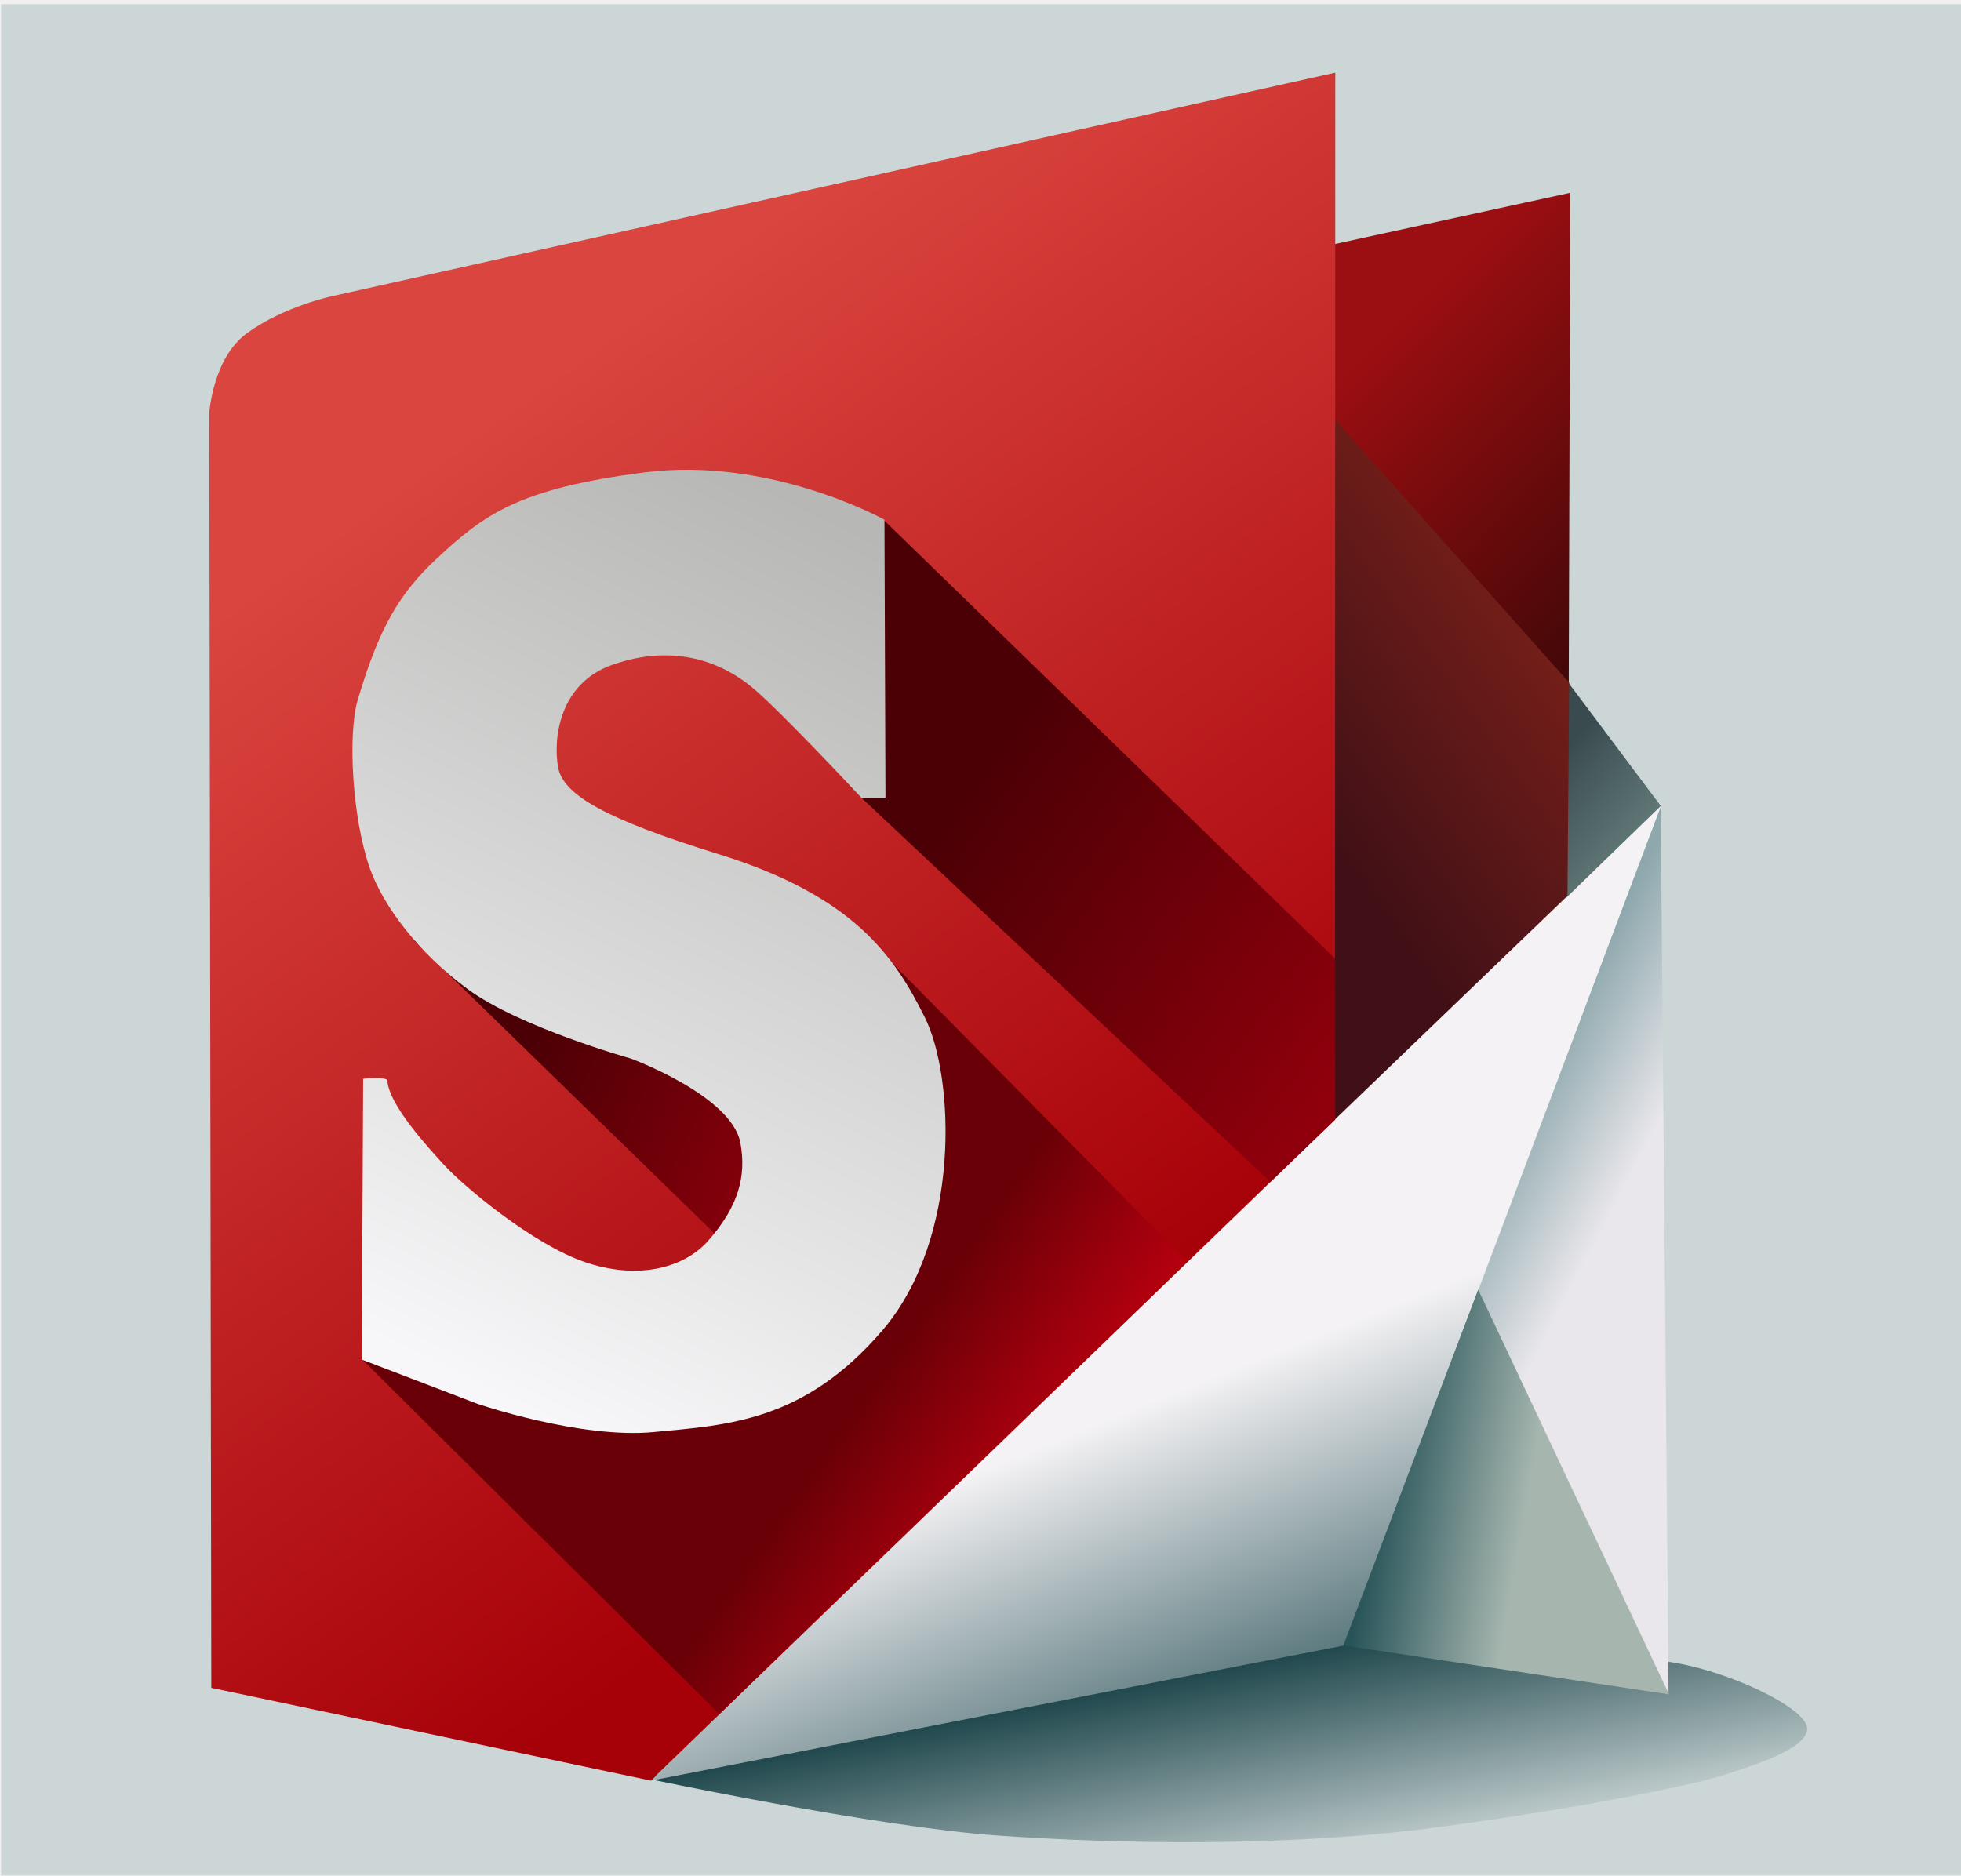
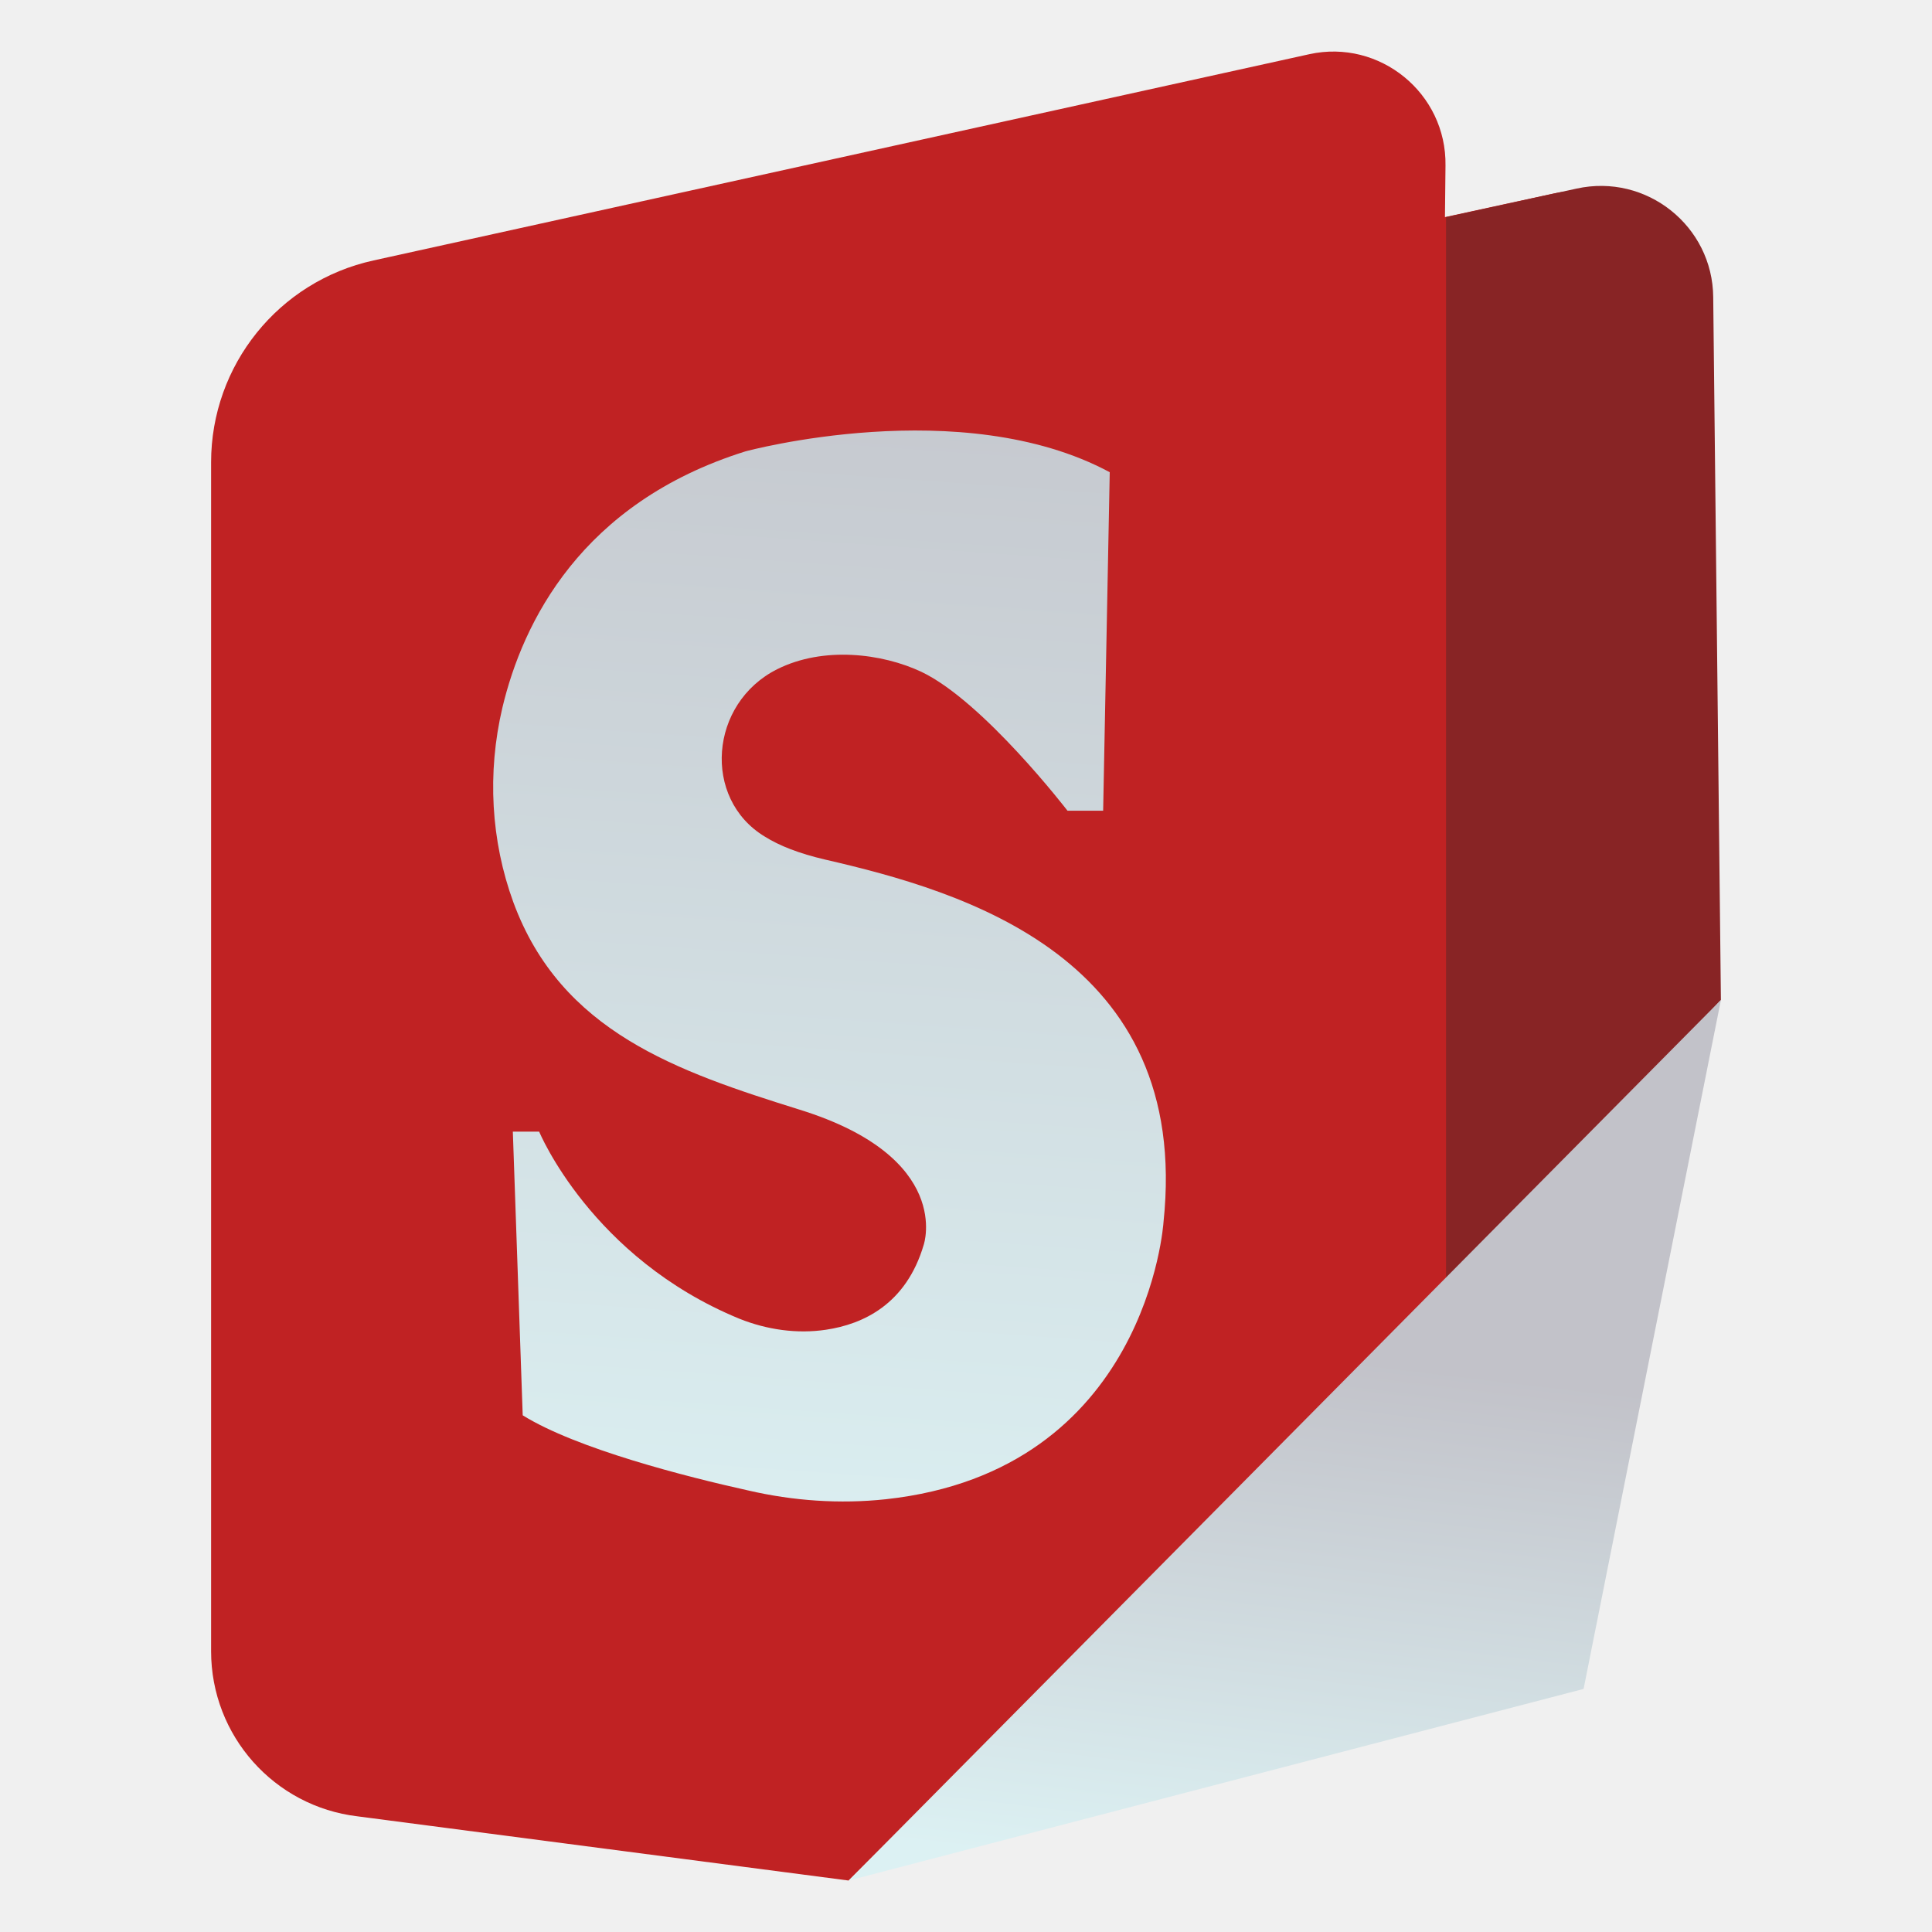
- <svg xmlns="http://www.w3.org/2000/svg" xmlns:xlink="http://www.w3.org/1999/xlink" width="99.538mm" height="95.209mm" viewBox="0 0 99.538 95.209" version="1.1" id="svg745" xml:space="preserve">
-   <defs id="defs742">
-     <linearGradient id="linearGradient72198">
-       <stop style="stop-color:#ccd6d7;stop-opacity:1;" offset="0" id="stop72194" />
-       <stop style="stop-color:#0f3a3f;stop-opacity:1;" offset="1" id="stop72196" />
+ <svg xmlns="http://www.w3.org/2000/svg" version="1.1" id="Layer_1" x="0px" y="0px" viewBox="0 0 512 512" style="enable-background:new 0 0 512 512;" xml:space="preserve">
+   <defs id="defs173">
+     <linearGradient id="XMLID_5_" gradientUnits="userSpaceOnUse" x1="304.496" y1="422.91" x2="316.036" y2="326.263">
+       <stop offset="0" style="stop-color:#DCF1F3" id="stop156" />
+       <stop offset="1" style="stop-color:#C2C2C9" id="stop158" />
    </linearGradient>
-     <linearGradient id="linearGradient71928">
-       <stop style="stop-color:#4b0005;stop-opacity:1;" offset="0" id="stop71924" />
-       <stop style="stop-color:#8f000c;stop-opacity:1;" offset="1" id="stop71926" />
+   </defs>
+   <style type="text/css" id="style150">
+ 	.st0{fill:#FFFFFF;}
+ 	.st1{fill:#C02223;}
+ 	.st2{fill:#882425;}
+ 	.st3{fill:url(#XMLID_5_);}
+ 	.st4{fill:url(#XMLID_7_);}
+ </style>
+   <g id="XMLID_4_">
+     <path id="XMLID_131_" class="st1" d="M 347.014,14.356 98.978,69.023 C 73.825,74.547 55.942,96.792 55.942,122.526 v 315.061 c 0,22.39 16.72,41.145 38.819,43.763 L 224.886,498.36 339.486,384.265 455.766,265.154 453.731,84.87 C 453.44,62.916 433.085,46.632 411.713,51.285 l -28.787,6.252 0.145,-13.667 C 383.362,24.679 365.624,10.285 347.014,14.356 Z" style="stroke-width:1.454" />
+     <path id="XMLID_117_" class="st2" d="m 383.216,57.537 v 285.837 L 456.057,265.009 454.021,78.764 C 453.876,59.863 436.284,45.906 417.819,49.976 Z" style="stroke-width:1.454" />
+     <polygon id="XMLID_18_" class="st3" points="234.7,422.6 368.5,387.7 393.5,262.2 " style="fill:url(#XMLID_5_)" transform="matrix(1.455631,0,0,1.454827,-116.7316,-116.4523)" />
+     <linearGradient id="XMLID_7_" gradientUnits="userSpaceOnUse" x1="223.084" y1="372.756" x2="241.417" y2="114.557" gradientTransform="matrix(1.453904,0,0,1.453904,-116.1998,-116.2047)">
+       <stop offset="0" style="stop-color:#DCF1F3" id="stop163" />
+       <stop offset="1" style="stop-color:#C2C2C9" id="stop165" />
    </linearGradient>
-     <linearGradient id="linearGradient71920">
-       <stop style="stop-color:#4b0005;stop-opacity:1;" offset="0" id="stop71916" />
-       <stop style="stop-color:#8f000c;stop-opacity:1;" offset="1" id="stop71918" />
-     </linearGradient>
-     <linearGradient id="linearGradient69598">
-       <stop style="stop-color:#6a0007;stop-opacity:1;" offset="0" id="stop69594" />
-       <stop style="stop-color:#b8000f;stop-opacity:1;" offset="1" id="stop69596" />
-     </linearGradient>
-     <linearGradient id="linearGradient46361">
-       <stop style="stop-color:#f7f6f8;stop-opacity:1;" offset="0" id="stop46359" />
-       <stop style="stop-color:#b7b7b5;stop-opacity:1;" offset="1" id="stop46357" />
-     </linearGradient>
-     <linearGradient id="linearGradient40554">
-       <stop style="stop-color:#f4f2f4;stop-opacity:1;" offset="0" id="stop40550" />
-       <stop style="stop-color:#57767b;stop-opacity:1;" offset="1" id="stop40552" />
-     </linearGradient>
-     <linearGradient id="linearGradient39095">
-       <stop style="stop-color:#285459;stop-opacity:1;" offset="0" id="stop39093" />
-       <stop style="stop-color:#a6b6af;stop-opacity:1;" offset="1" id="stop39091" />
-     </linearGradient>
-     <linearGradient id="linearGradient36672">
-       <stop style="stop-color:#da453f;stop-opacity:1;" offset="0" id="stop36668" />
-       <stop style="stop-color:#a60008;stop-opacity:1;" offset="1" id="stop36670" />
-     </linearGradient>
-     <linearGradient id="linearGradient19524">
-       <stop style="stop-color:#3a4b4f;stop-opacity:1;" offset="0" id="stop19522" />
-       <stop style="stop-color:#617979;stop-opacity:0.975;" offset="1" id="stop19520" />
-     </linearGradient>
-     <linearGradient id="linearGradient17996">
-       <stop style="stop-color:#401016;stop-opacity:1;" offset="0" id="stop17994" />
-       <stop style="stop-color:#761f19;stop-opacity:1;" offset="1" id="stop17992" />
-     </linearGradient>
-     <linearGradient id="linearGradient15569">
-       <stop style="stop-color:#8ea8ad;stop-opacity:1;" offset="0" id="stop15565" />
-       <stop style="stop-color:#e9e7eb;stop-opacity:1;" offset="1" id="stop15567" />
-     </linearGradient>
-     <linearGradient id="linearGradient15557">
-       <stop style="stop-color:#9b0e11;stop-opacity:1;" offset="0" id="stop15553" />
-       <stop style="stop-color:#370707;stop-opacity:1;" offset="1" id="stop15555" />
-     </linearGradient>
-     <linearGradient xlink:href="#linearGradient15557" id="linearGradient15559" x1="120.067" y1="63.258" x2="135.163" y2="78.079" gradientUnits="userSpaceOnUse" />
-     <linearGradient xlink:href="#linearGradient15569" id="linearGradient15571" x1="127.97" y1="101.661" x2="133.89" y2="104.77" gradientUnits="userSpaceOnUse" />
-     <linearGradient xlink:href="#linearGradient17996" id="linearGradient17998" x1="117.928" y1="86.055" x2="130.674" y2="76.946" gradientUnits="userSpaceOnUse" />
-     <linearGradient xlink:href="#linearGradient19524" id="linearGradient19528" x1="130.982" y1="82.403" x2="135.721" y2="86.452" gradientUnits="userSpaceOnUse" />
-     <linearGradient xlink:href="#linearGradient36672" id="linearGradient36674" x1="63.798" y1="74.818" x2="96.637" y2="120.293" gradientUnits="userSpaceOnUse" />
-     <linearGradient xlink:href="#linearGradient39095" id="linearGradient39097" x1="120.545" y1="124.769" x2="128.042" y2="126.07" gradientUnits="userSpaceOnUse" />
-     <linearGradient xlink:href="#linearGradient40554" id="linearGradient40556" x1="113.846" y1="114.043" x2="119.659" y2="128.502" gradientUnits="userSpaceOnUse" />
-     <linearGradient xlink:href="#linearGradient46361" id="linearGradient46363" x1="73.993" y1="114.139" x2="94.845" y2="71.247" gradientUnits="userSpaceOnUse" />
-     <linearGradient xlink:href="#linearGradient69598" id="linearGradient69600" x1="95.854" y1="114.667" x2="103.778" y2="120.189" gradientUnits="userSpaceOnUse" />
-     <linearGradient xlink:href="#linearGradient71920" id="linearGradient71922" x1="98.58" y1="87.187" x2="118.097" y2="101.194" gradientUnits="userSpaceOnUse" />
-     <linearGradient xlink:href="#linearGradient71928" id="linearGradient71930" x1="78.278" y1="97.433" x2="92.313" y2="104.335" gradientUnits="userSpaceOnUse" />
-     <linearGradient xlink:href="#linearGradient72198" id="linearGradient72200" x1="125.766" y1="138.468" x2="123.333" y2="126.033" gradientUnits="userSpaceOnUse" />
-   </defs>
-   <g id="layer4" style="display:inline" transform="translate(-51.42014,-44.47029)">
-     <rect style="display:inline;fill:#ccd6d7;fill-opacity:1;stroke:none;stroke-width:4.138;stroke-linecap:round;stroke-linejoin:round;stroke-miterlimit:3.2" id="rect72067" width="99.482" height="95" x="51.476" y="44.68" />
-   </g>
-   <g id="layer5" style="display:inline" transform="translate(-51.42014,-44.47029)">
-     <path style="display:inline;fill:url(#linearGradient72200);fill-opacity:1;stroke:none;stroke-width:0.265px;stroke-linecap:butt;stroke-linejoin:miter;stroke-opacity:1" d="m 84.146,134.739 c 0,0 11.721,2.483 17.939,2.917 6.218,0.434 14.753,0.6 22.412,-0.434 8.01,-1.081 13.199,-2.227 14.5,-2.661 1.301,-0.434 4.008,-1.243 4.152,-2.255 0.145,-1.012 -3.47,-2.747 -6.218,-3.326 -2.747,-0.578 -12.724,-1.446 -14.893,-1.446 -2.169,0 -37.893,7.205 -37.893,7.205 z" id="path72192" />
-   </g>
-   <g id="layer2" style="display:inline" transform="translate(-51.42014,-44.47029)">
-     <path style="display:inline;fill:url(#linearGradient40556);fill-opacity:1;stroke:none;stroke-width:0.265px;stroke-linecap:butt;stroke-linejoin:miter;stroke-opacity:1" d="m 84.461,134.867 35.166,-6.857 16.155,-42.738 z" id="path960" />
-     <path style="fill:url(#linearGradient15571);fill-opacity:1;stroke:none;stroke-width:0.265px;stroke-linecap:butt;stroke-linejoin:miter;stroke-opacity:1" d="m 135.715,85.428 0.398,45.049 -9.662,-20.462 z" id="path964" />
-     <path style="display:inline;fill:url(#linearGradient39097);fill-opacity:1;stroke:none;stroke-width:0.265px;stroke-linecap:butt;stroke-linejoin:miter;stroke-opacity:1" d="m 119.605,128.003 16.534,2.487 -9.688,-20.551 z" id="path966" />
-     <path style="display:inline;fill:url(#linearGradient15559);fill-opacity:1;stroke:none;stroke-width:0.265px;stroke-linecap:butt;stroke-linejoin:miter;stroke-opacity:1" d="m 118.422,57.023 12.704,-2.767 -0.079,25.087 -12.439,-13.377 z" id="path968" />
-     <path style="display:inline;fill:url(#linearGradient19528);fill-opacity:1;stroke:none;stroke-width:0.265px;stroke-linecap:butt;stroke-linejoin:miter;stroke-opacity:1" d="m 135.721,85.387 -4.842,-6.459 0.03,11.127 z" id="path970" />
-     <path style="display:inline;fill:url(#linearGradient17998);fill-opacity:1;stroke:none;stroke-width:0.265px;stroke-linecap:butt;stroke-linejoin:miter;stroke-opacity:1" d="m 119.103,65.682 11.969,13.449 -0.09,10.82 -11.886,11.43 z" id="path972" />
-     <path style="display:inline;fill:url(#linearGradient36674);fill-opacity:1;stroke:none;stroke-width:0.265px;stroke-linecap:butt;stroke-linejoin:miter;stroke-opacity:1" d="M 62.146,130.156 62.043,65.435 c 0,0 0.179,-2.778 1.895,-4.036 1.875,-1.375 4.342,-1.894 4.342,-1.894 l 50.918,-11.349 -0.011,53.144 -34.733,33.565 z" id="path958" />
-   </g>
-   <g id="layer3" style="display:inline" transform="translate(-51.42014,-44.47029)">
-     <path style="display:inline;fill:url(#linearGradient69600);fill-opacity:1;stroke:none;stroke-width:0.265px;stroke-linecap:butt;stroke-linejoin:miter;stroke-opacity:1" d="m 94.781,91.407 16.87,17.075 -23.723,23.002 -18.122,-17.998 5.497,-2.806 18.404,-0.051 2.352,-8.231 z" id="path54894" />
-     <path style="display:inline;fill:url(#linearGradient71930);fill-opacity:1;stroke:none;stroke-width:0.265px;stroke-linecap:butt;stroke-linejoin:miter;stroke-opacity:1" d="m 72.44,92.225 16.155,15.746 4.09,-6.799 z" id="path54892" />
-     <path style="display:inline;fill:url(#linearGradient71922);fill-opacity:1;stroke:none;stroke-width:0.265px;stroke-linecap:butt;stroke-linejoin:miter;stroke-opacity:1" d="m 95.139,84.965 1.125,-14.11 22.925,22.287 0.008,8.165 -3.289,3.166 z" id="path54890" />
-     <path style="display:inline;fill:url(#linearGradient46363);fill-opacity:1;stroke:none;stroke-width:0.265px;stroke-linecap:butt;stroke-linejoin:miter;stroke-opacity:1" d="m 95.139,84.965 h 1.227 l -0.051,-14.11 c 0,0 -5.777,-3.221 -12.167,-2.403 -6.39,0.818 -8.152,2.125 -10.582,4.397 -1.902,1.778 -2.914,3.527 -3.988,7.157 -0.513,1.733 -0.282,5.989 0.613,8.537 0.665,1.892 2.454,4.294 4.959,6.135 2.662,1.956 8.282,3.527 8.282,3.527 0,0 5.135,1.887 5.572,4.294 0.308,1.694 -0.102,3.221 -1.636,4.959 -1.258,1.426 -3.63,1.994 -6.288,1.074 -2.658,-0.92 -6.14,-3.851 -7.106,-4.908 -0.818,-0.895 -2.821,-3.062 -2.89,-4.294 -0.012,-0.214 -1.23,-0.096 -1.23,-0.096 l -0.072,14.257 5.879,2.249 c 0,0 5.214,1.789 8.946,1.431 3.732,-0.358 7.617,-0.511 11.605,-5.163 3.988,-4.652 3.681,-12.832 2.147,-15.899 -1.534,-3.067 -3.561,-6.139 -10.48,-8.282 -5.777,-1.789 -7.873,-3.016 -8.128,-4.397 -0.256,-1.38 0.009,-4.254 2.761,-5.214 3.221,-1.125 5.623,-0.051 7.055,1.125 1.431,1.176 5.572,5.623 5.572,5.623 z" id="path46355" />
+     <path id="XMLID_6_" class="st4" d="m 282.897,214.849 c 0,0 -22.245,-28.933 -38.674,-36.784 -10.468,-4.943 -26.025,-6.833 -38.238,-0.727 -18.028,9.014 -19.918,34.312 -3.344,44.344 3.926,2.472 9.16,4.507 15.993,6.106 36.638,8.433 97.121,25.879 89.706,96.103 0,0 -4.216,65.862 -73.568,73.422 -12.213,1.309 -24.571,0.436 -36.493,-2.326 -16.429,-3.635 -45.507,-11.05 -59.755,-19.918 l -2.617,-75.167 h 6.979 c 0,0 13.812,33.44 53.067,49.578 7.27,2.908 15.266,4.071 22.972,2.908 9.741,-1.454 21.227,-6.688 25.879,-22.536 0,0 7.851,-23.117 -32.858,-35.766 -32.567,-10.177 -63.245,-20.645 -75.894,-54.958 -5.961,-16.284 -6.979,-34.312 -2.908,-51.614 5.379,-22.536 20.791,-54.231 64.408,-67.897 0,0 57.284,-15.557 96.539,5.525 l -1.745,89.706 z" style="fill:url(#XMLID_7_);stroke-width:1.454" />
  </g>
</svg>
